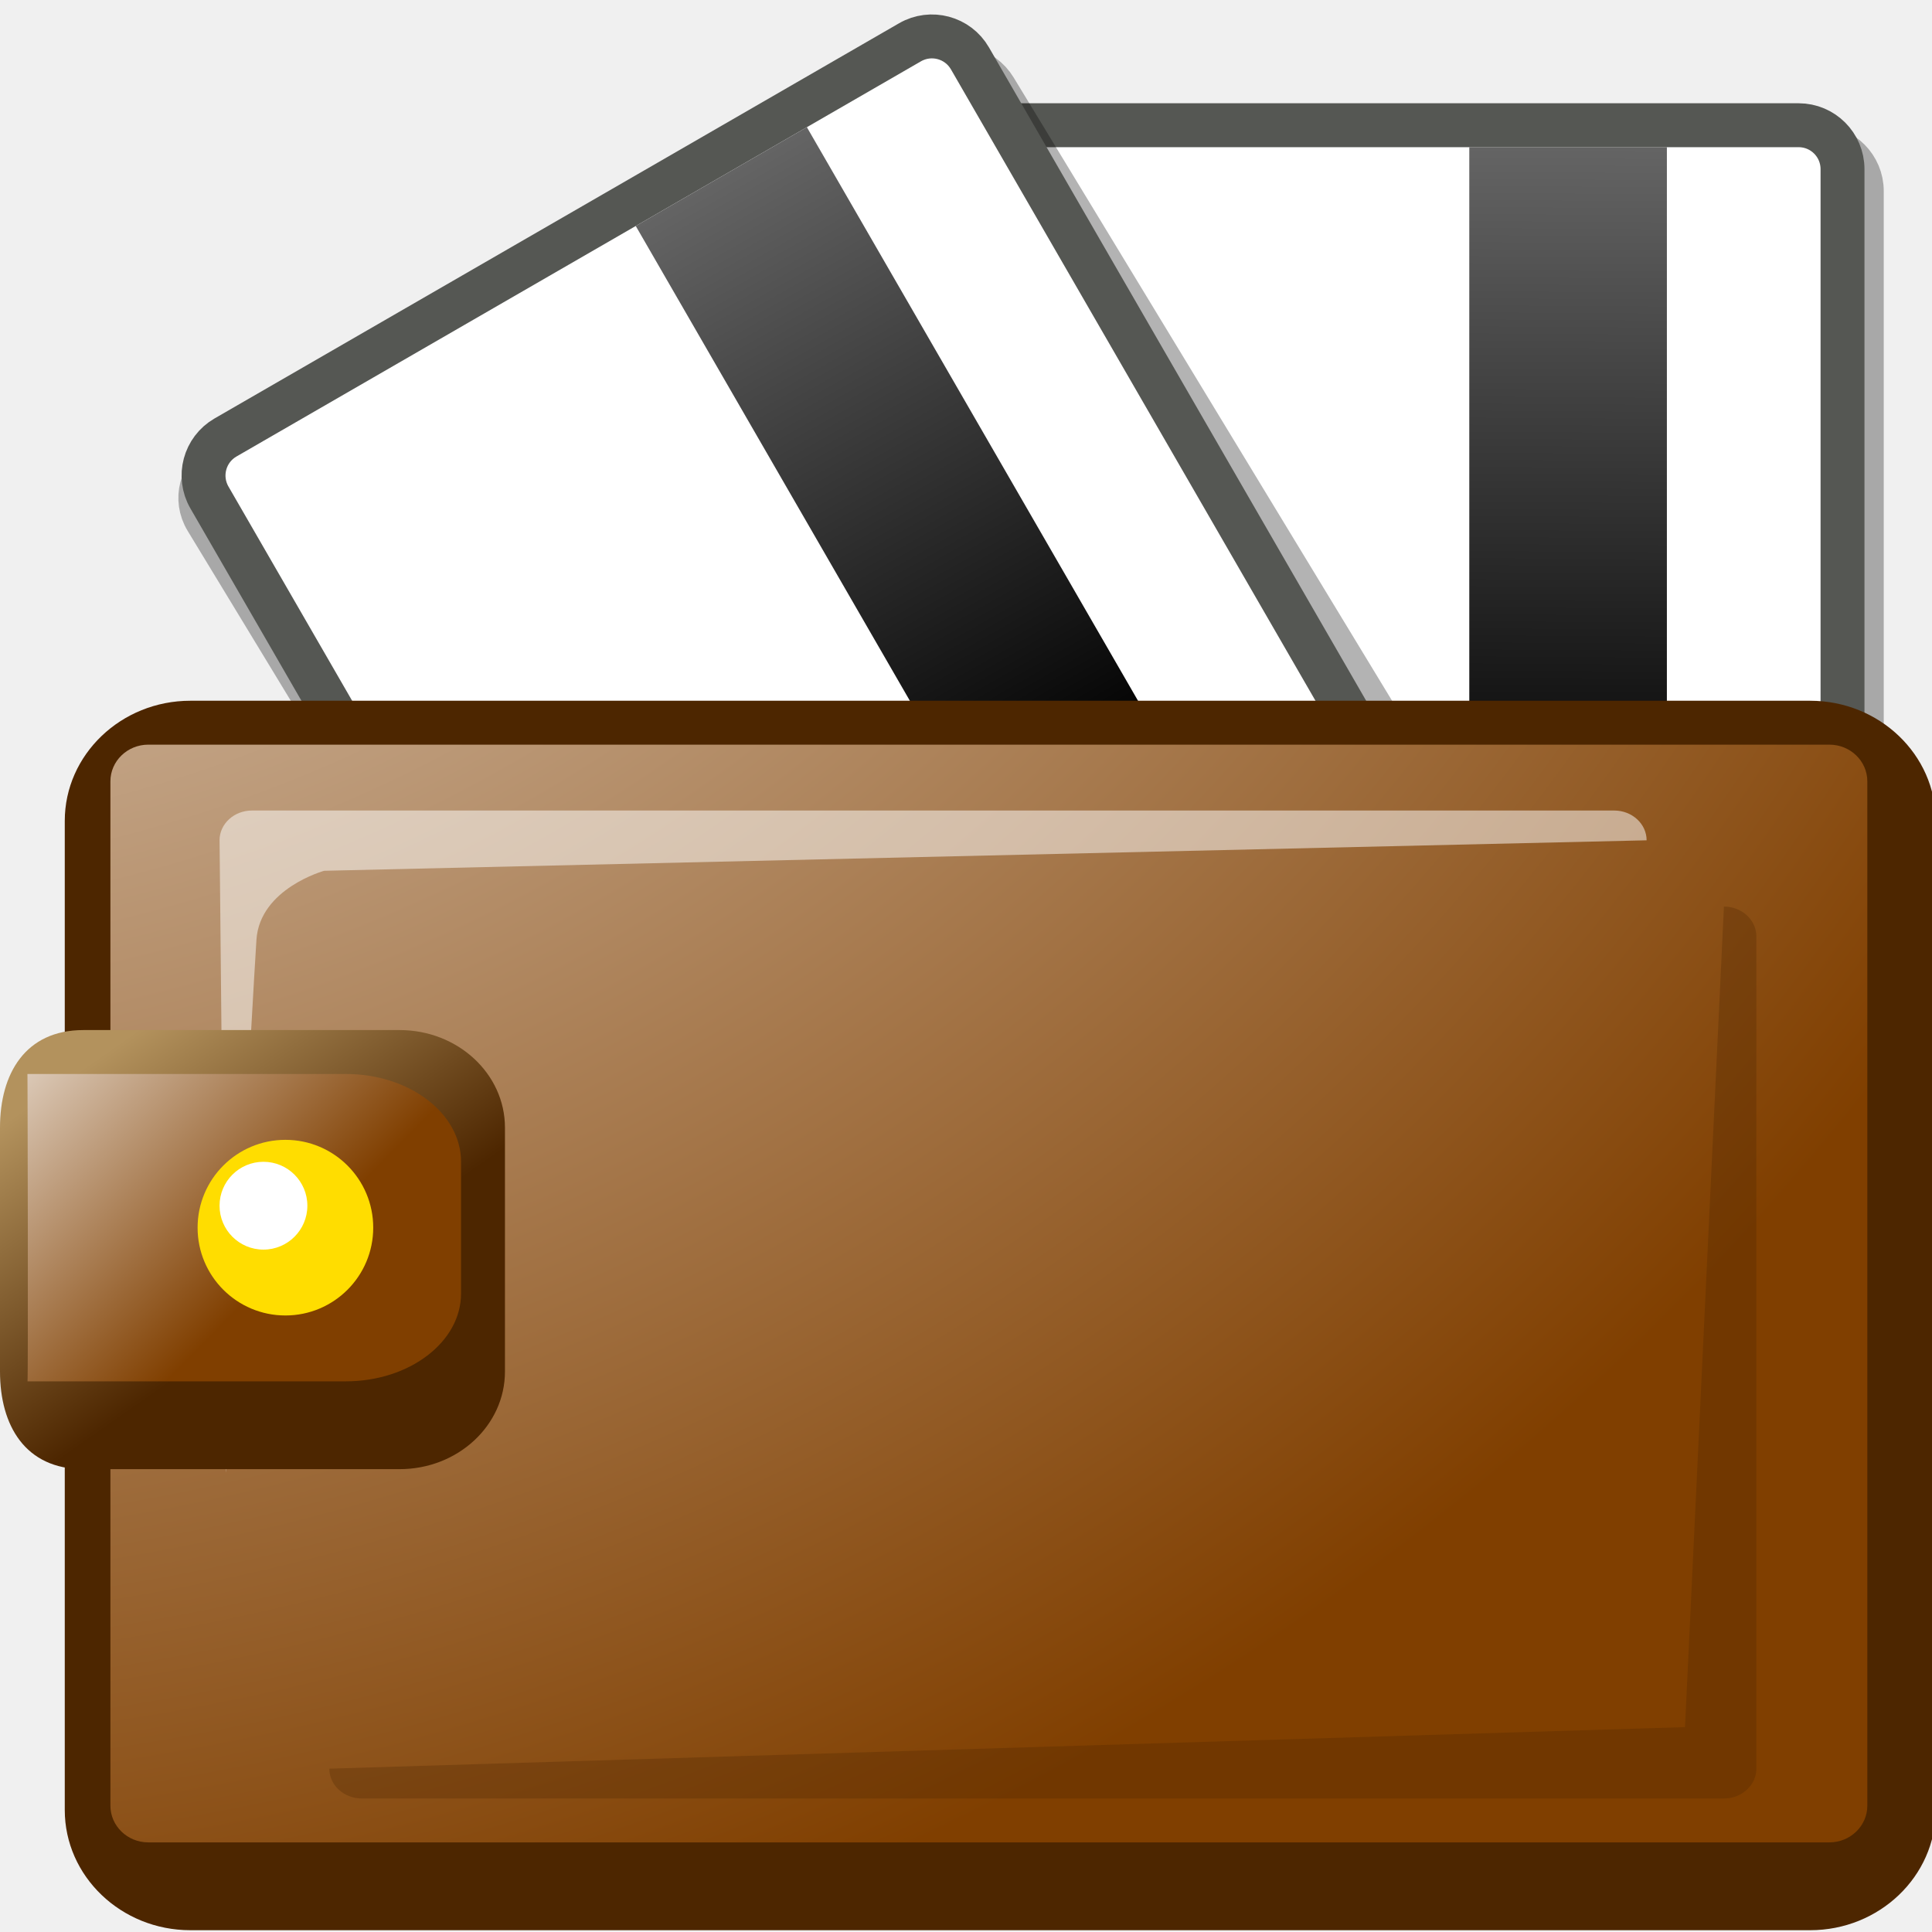
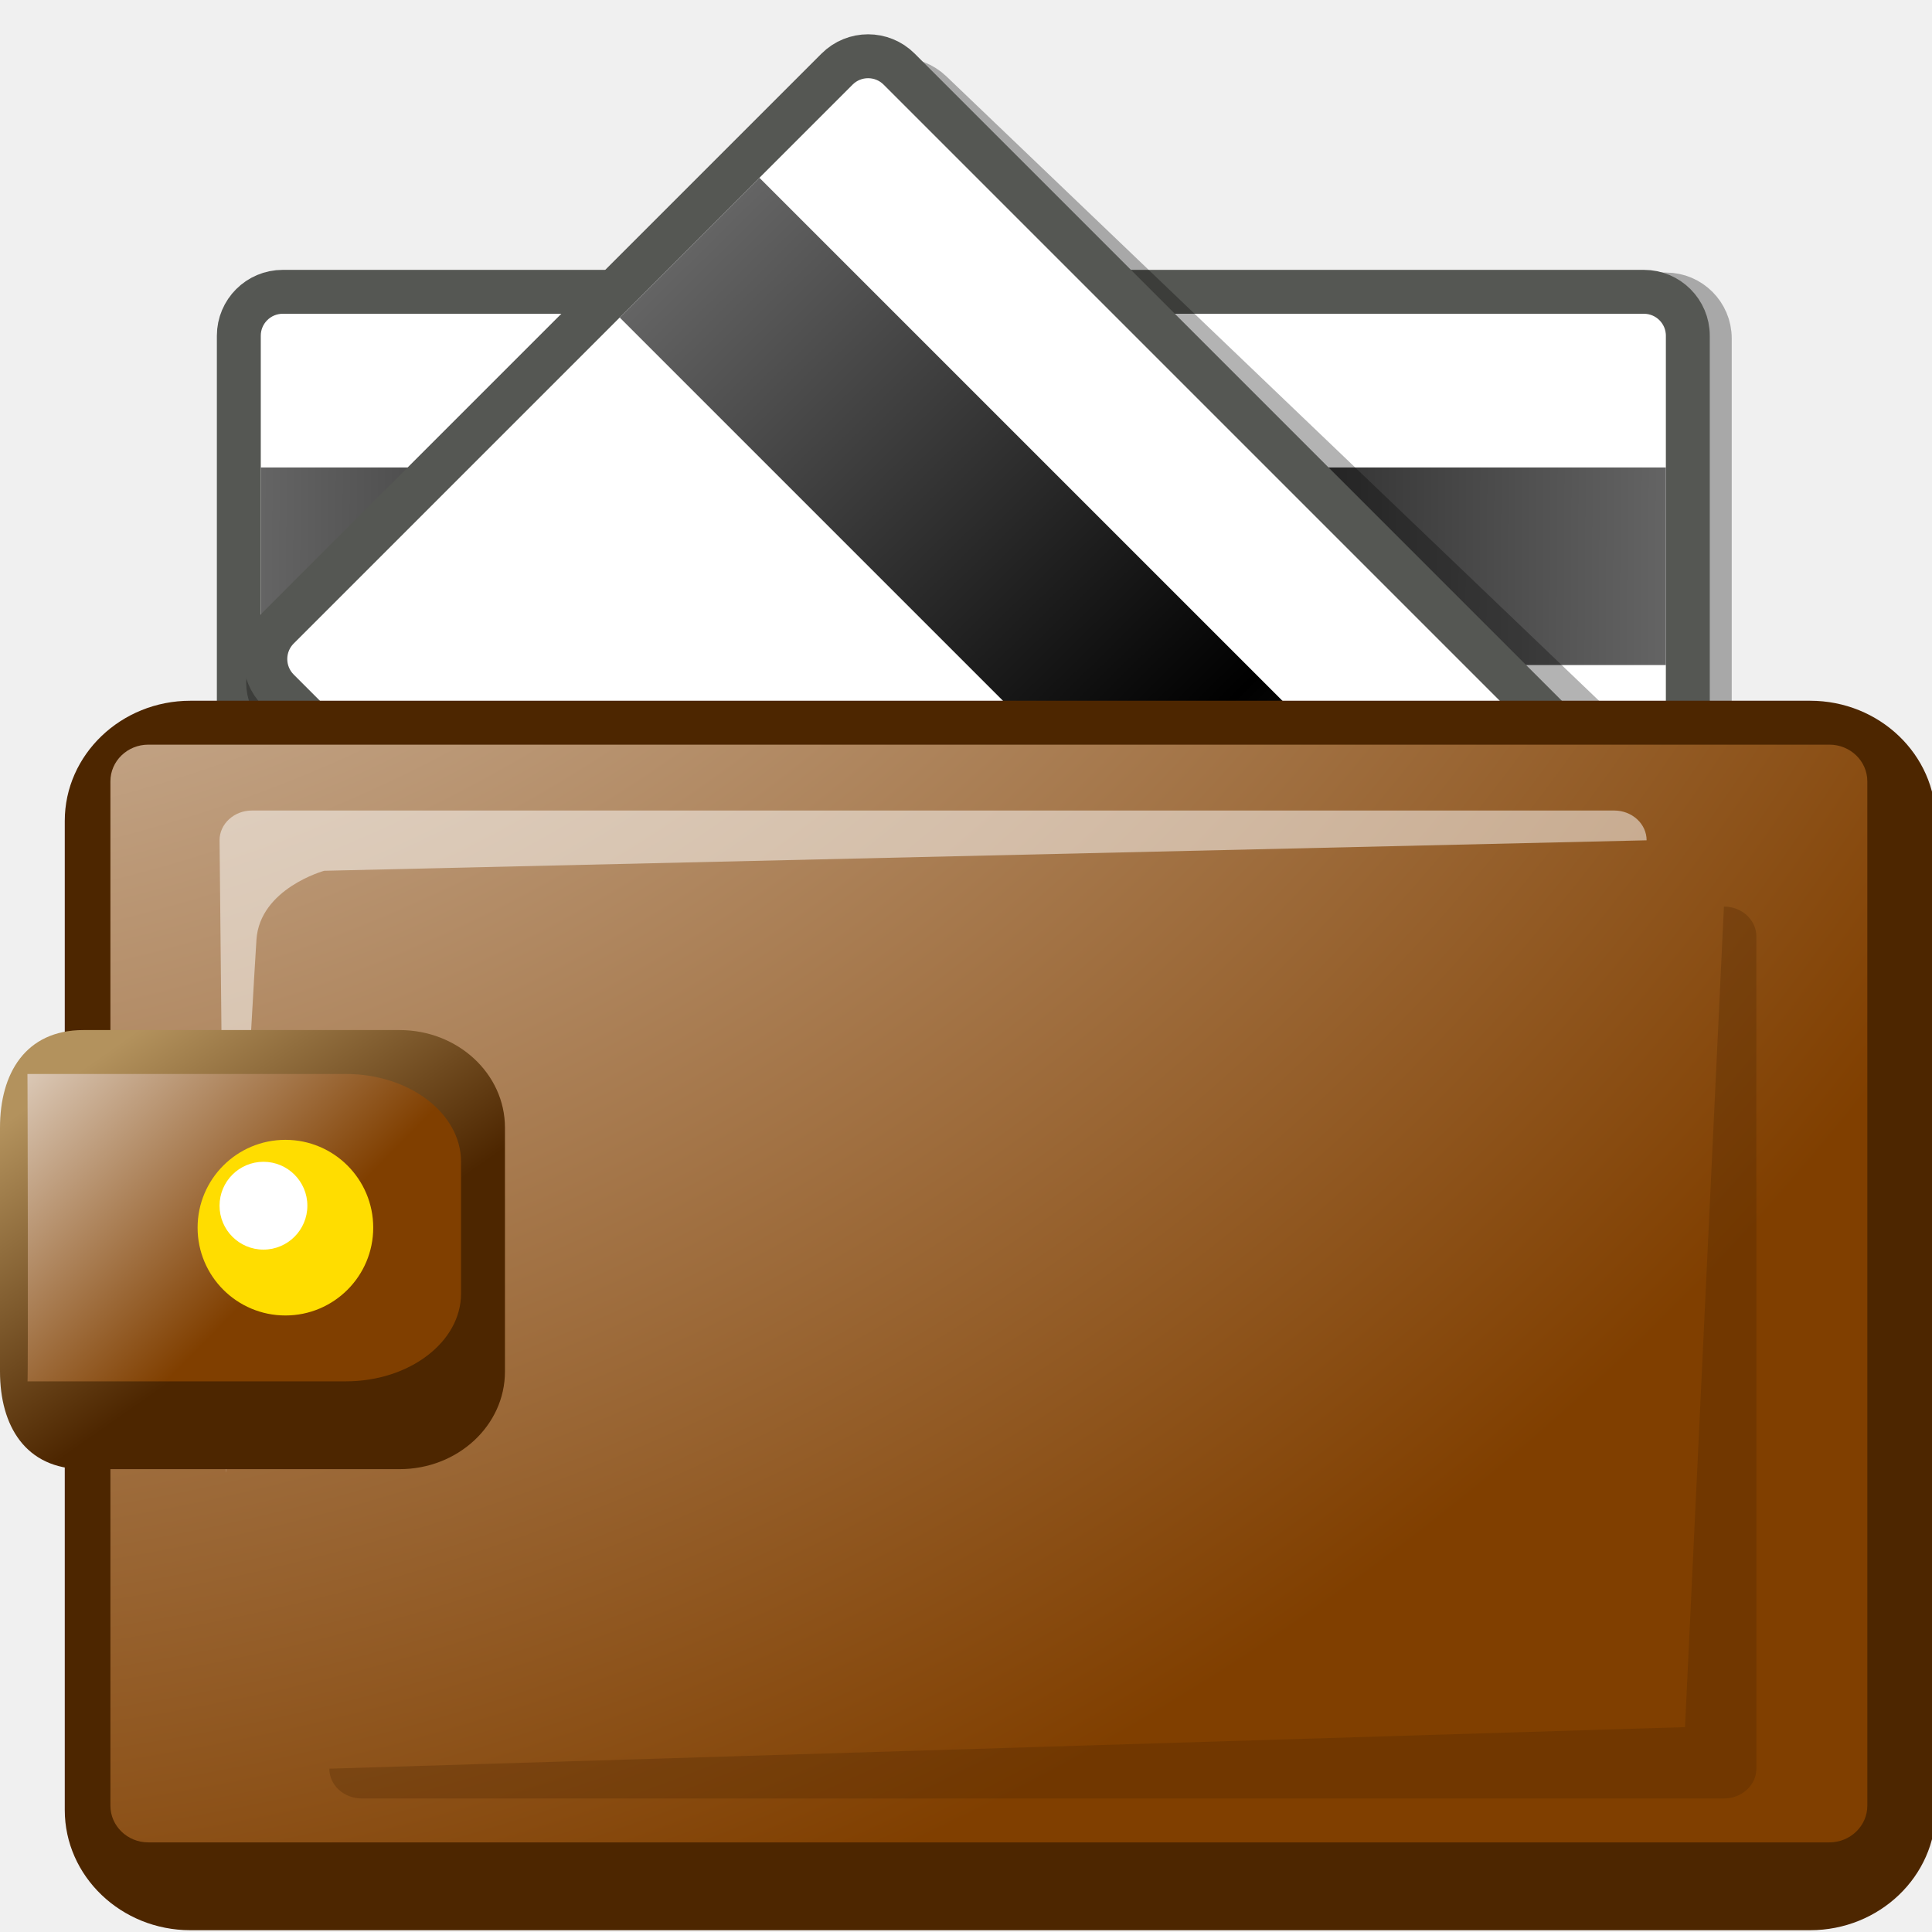
<svg xmlns="http://www.w3.org/2000/svg" xmlns:xlink="http://www.w3.org/1999/xlink" width="88" height="88" viewBox="0 0 88 80.918" overflow="visible" enable-background="new 0 0 88 80.918" xml:space="preserve" id="svg1966" version="1.0">
  <defs id="defs2020">
    <linearGradient id="linearGradient16538">
      <stop style="stop-color:#646464;stop-opacity:1;" offset="0" id="stop16540" />
      <stop id="stop16546" offset="0.5" style="stop-color:black;stop-opacity:1;" />
      <stop style="stop-color:#646464;stop-opacity:1;" offset="1" id="stop16542" />
    </linearGradient>
    <linearGradient id="linearGradient3979">
      <stop id="stop3981" offset="0" style="stop-color:#000000;stop-opacity:1;" />
      <stop style="stop-color:black;stop-opacity:0.577;" offset="0.514" id="stop4874" />
      <stop id="stop3983" offset="1" style="stop-color:#000000;stop-opacity:0;" />
    </linearGradient>
    <linearGradient y2="65.652" x2="57.487" y1="-8.637" x1="-39" gradientUnits="userSpaceOnUse" id="XMLID_5_" gradientTransform="matrix(1.039286,0,0,1,-3.285736,-3.541)">
      <stop id="stop1984" style="stop-color:#4d2600;stop-opacity:1" offset="0" />
      <stop id="stop1986" style="stop-color:#4D2600" offset="1" />
    </linearGradient>
    <radialGradient gradientUnits="userSpaceOnUse" fy="0.918" fx="-13" r="116.4" cy="0.918" cx="-13" id="XMLID_6_">
      <stop id="stop1991" style="stop-color:#FFFFFF" offset="0" />
      <stop id="stop1993" style="stop-color:#803F00" offset="1" />
    </radialGradient>
    <linearGradient y2="57.161" x2="17.07" y1="45.681" x1="9.034" gradientUnits="userSpaceOnUse" id="XMLID_7_" gradientTransform="translate(-1,-3.541)">
      <stop id="stop2002" style="stop-color:#B3925D" offset="0" />
      <stop id="stop2004" style="stop-color:#4D2600" offset="1" />
    </linearGradient>
    <linearGradient y2="54.365" x2="17.024" y1="40.277" x1="2.736" gradientUnits="userSpaceOnUse" id="XMLID_8_" gradientTransform="translate(-1,-3.541)">
      <stop id="stop2009" style="stop-color:#FFFFFF" offset="0" />
      <stop id="stop2011" style="stop-color:#803F00" offset="1" />
    </linearGradient>
    <radialGradient xlink:href="#XMLID_6_" id="radialGradient2066" gradientUnits="userSpaceOnUse" cx="-7.431" cy="-20.74" fx="-7.431" fy="-20.74" r="116.4" gradientTransform="matrix(1.039286,0,0,1,-3.285736,-3.541)" />
    <radialGradient xlink:href="#linearGradient3979" id="radialGradient3987" cx="66.049" cy="123.051" fx="66.049" fy="123.051" r="63.912" gradientTransform="matrix(1.019677,0,0,0.171831,-1.349216,94.56514)" gradientUnits="userSpaceOnUse" />
    <linearGradient xlink:href="#linearGradient16538" id="linearGradient20441" gradientUnits="userSpaceOnUse" gradientTransform="matrix(1,0,0,1.125,0.58571,-62.17536)" x1="13.764" y1="17.394" x2="77.729" y2="17.86" />
-     <linearGradient xlink:href="#linearGradient16538" id="linearGradient22300" gradientUnits="userSpaceOnUse" gradientTransform="matrix(1,0,0,1.125,-30.51888,-147.0639)" x1="13.764" y1="17.394" x2="77.729" y2="17.86" />
    <linearGradient xlink:href="#linearGradient16538" id="linearGradient22367" gradientUnits="userSpaceOnUse" gradientTransform="matrix(0.999999,0,0,1.124999,-13.6624,-57.65102)" x1="13.764" y1="17.394" x2="77.729" y2="17.86" />
+     <linearGradient xlink:href="#linearGradient16538" id="linearGradient22389" gradientUnits="userSpaceOnUse" gradientTransform="matrix(1,0,0,1.125,-1.851,-7.8408)" x1="13.764" y1="17.394" x2="77.729" y2="17.86" />
+     <linearGradient xlink:href="#linearGradient16538" id="linearGradient22404" gradientUnits="userSpaceOnUse" gradientTransform="matrix(1,0,0,1.125,-1.851,-7.8408)" x1="13.764" y1="17.394" x2="77.729" y2="17.86" />
  </defs>
-   <g id="g22304" transform="translate(-55.54776,19.9524)">
-     <rect transform="matrix(-9.046981e-8,1,-1,-8.662281e-8,0,0)" ry="2" rx="2" y="-140.35" x="-16.79" height="40.879" width="66" id="rect21366" style="opacity:0.3;fill:#555753;fill-opacity:1;fill-rule:nonzero;stroke:black;stroke-width:2;stroke-linecap:round;stroke-linejoin:round;stroke-miterlimit:10;stroke-dasharray:none;stroke-opacity:1" />
-     <rect transform="matrix(-8.852539e-8,1,-1,-8.852539e-8,0,0)" ry="2" rx="2" y="-139.472" x="-17.79" height="40" width="66" id="rect21368" style="fill:white;fill-opacity:1;fill-rule:nonzero;stroke:#555753;stroke-width:2;stroke-linecap:round;stroke-linejoin:round;stroke-miterlimit:10;stroke-dasharray:none;stroke-opacity:1" />
-     <rect transform="matrix(-8.852539e-8,1,-1,-8.852539e-8,0,0)" y="-131.472" x="-16.79" height="9" width="64" id="rect21370" style="fill:url(#linearGradient22300);fill-opacity:1;fill-rule:nonzero;stroke:none;stroke-width:2;stroke-linecap:round;stroke-linejoin:round;stroke-miterlimit:10;stroke-dasharray:none;stroke-opacity:1" />
-     <flowRoot transform="matrix(-2.666075e-8,0.301165,-0.301165,-2.666075e-8,85.13501,-6.48501)" style="font-size:9.961px;text-align:center;text-anchor:middle" id="flowRoot21372" xml:space="preserve">
+   <g id="g22393" transform="translate(0,10)">
+     <rect ry="2" rx="2" y="-0.127" x="11.878" height="40.879" width="66" id="rect21366" style="opacity:0.3;fill:#555753;fill-opacity:1;fill-rule:nonzero;stroke:black;stroke-width:2;stroke-linecap:round;stroke-linejoin:round;stroke-miterlimit:10;stroke-dasharray:none;stroke-opacity:1" />
+     <rect ry="2" rx="2" y="-0.249" x="10.878" height="40" width="66" id="rect21368" style="fill:white;fill-opacity:1;fill-rule:nonzero;stroke:#555753;stroke-width:2;stroke-linecap:round;stroke-linejoin:round;stroke-miterlimit:10;stroke-dasharray:none;stroke-opacity:1" />
+     <rect y="7.751" x="11.878" height="9" width="64" id="rect21370" style="fill:url(#linearGradient22404);fill-opacity:1;fill-rule:nonzero;stroke:none;stroke-width:2;stroke-linecap:round;stroke-linejoin:round;stroke-miterlimit:10;stroke-dasharray:none;stroke-opacity:1" />
+     <flowRoot transform="matrix(0.301165,2.666075e-8,-2.666075e-8,0.301165,22.18287,54.08809)" style="font-size:9.961px;text-align:center;text-anchor:middle" id="flowRoot21372" xml:space="preserve">
      <flowRegion id="flowRegion21374">
        <rect style="font-size:9.961px;text-align:center;text-anchor:middle" y="-107.568" x="-10.229" height="57.547" width="158.52" id="rect21376" />
      </flowRegion>
      <flowPara id="flowPara21378">Nuno Marco Fernandes Pinheiro </flowPara>
      <flowPara id="flowPara21380" />
      <flowPara id="flowPara21382">OxyCard - 2006</flowPara>
    </flowRoot>
  </g>
-   <g id="g22371" transform="matrix(0.866026,-0.5,0.5,0.866026,0.294685,23.22447)">
+   <g id="g22371" transform="matrix(0.707108,-0.707107,0.707107,0.707108,4.804036,34.25018)">
    <rect transform="matrix(2.208084e-2,0.999756,-0.999768,-2.153446e-2,0,0)" ry="1.999" rx="1.999" y="-50.321" x="-0.286" height="40.917" width="65.834" id="rect21344" style="opacity:0.3;fill:#555753;fill-opacity:1;fill-rule:nonzero;stroke:black;stroke-width:2.001;stroke-linecap:round;stroke-linejoin:round;stroke-miterlimit:10;stroke-dasharray:none;stroke-opacity:1" />
    <rect transform="matrix(-1.366025e-6,1,-1,-1.366025e-6,0,0)" ry="2" rx="2" y="-50.059" x="-0.934" height="40" width="66" id="rect21346" style="fill:white;fill-opacity:1;fill-rule:nonzero;stroke:#555753;stroke-width:2;stroke-linecap:round;stroke-linejoin:round;stroke-miterlimit:10;stroke-dasharray:none;stroke-opacity:1" />
    <rect transform="matrix(-1.366025e-6,1,-1,-1.366025e-6,0,0)" y="-42.059" x="0.066" height="9" width="64" id="rect21348" style="fill:url(#linearGradient22367);fill-opacity:1;fill-rule:nonzero;stroke:none;stroke-width:2;stroke-linecap:round;stroke-linejoin:round;stroke-miterlimit:10;stroke-dasharray:none;stroke-opacity:1" />
    <flowRoot transform="matrix(-2.2345e-7,0.351294,-0.301164,-2.606441e-7,-3.277838,3.666453)" style="font-size:9.961px;font-weight:bold;text-align:center;text-anchor:middle" id="flowRoot21350" xml:space="preserve">
      <flowRegion id="flowRegion21352">
        <rect style="font-size:9.961px;font-weight:bold;text-align:center;text-anchor:middle" y="-107.568" x="-10.229" height="57.547" width="158.52" id="rect21354" />
      </flowRegion>
      <flowPara id="flowPara21356">Nuno Marco Fernandes Pinheiro </flowPara>
      <flowPara id="flowPara21358" />
      <flowPara id="flowPara21360">OxyCard - 2006</flowPara>
    </flowRoot>
  </g>
  <path style="fill:url(#XMLID_5_)" id="path1988" d="M 8.67,28.377 C 5.517,28.377 2.95,30.833 2.95,33.852 L 2.95,78.901 C 2.95,81.921 5.517,84.377 8.67,84.377 L 82.45,84.377 C 85.605,84.377 88.171,81.921 88.171,78.901 L 88.171,33.852 C 88.171,30.833 85.605,28.377 82.45,28.377 L 8.67,28.377 z " />
  <path style="fill:url(#radialGradient2066)" id="path1995" d="M 6.754,30.377 C 5.802,30.377 5.029,31.127 5.029,32.047 L 5.029,78.706 C 5.029,79.627 5.802,80.377 6.754,80.377 L 83.328,80.377 C 84.279,80.377 85.054,79.627 85.054,78.706 L 85.054,32.047 C 85.054,31.126 84.28,30.377 83.328,30.377 L 6.754,30.377 L 6.754,30.377 z " />
  <path style="opacity:0.3;fill:#4d2600;fill-opacity:1" id="path1997" d="M 80,77.02 C 80,77.77 79.338,78.377 78.522,78.377 L 16.478,78.377 C 15.662,78.377 15,77.77 15,77.02 L 76.75,75.127 L 78.522,37.752 C 79.337,37.752 80,38.36 80,39.109 L 80,77.02 z " />
  <path style="opacity:0.506;fill:white" id="path1999" d="M 10,34.734 C 10,33.984 10.662,33.377 11.478,33.377 L 73.523,33.377 C 74.338,33.377 75.001,33.984 75.001,34.734 L 14.766,36.122 C 14.766,36.122 11.838,36.928 11.681,39.259 C 11.517,41.691 10.286,64.26 10.286,63.51 L 10.001,34.734 L 10,34.734 z " />
  <path style="fill:url(#XMLID_7_)" id="path2006" d="M 23,58.932 C 23,61.387 20.851,63.377 18.2,63.377 L 3.8,63.377 C 1.149,63.377 0,61.387 0,58.932 L 0,47.82 C 0,45.366 1.149,43.377 3.8,43.377 L 18.2,43.377 C 20.851,43.377 23,45.367 23,47.82 L 23,58.932 z " />
  <path style="fill:url(#XMLID_8_)" id="path2013" d="M 21,55.377 C 21,57.586 18.649,59.377 15.75,59.377 L 1.25,59.377 C 1.291,59.698 1.257,45.361 1.25,45.377 L 15.75,45.377 C 18.649,45.377 21,47.168 21,49.377 L 21,55.377 z " />
  <circle style="fill:#fd0" id="circle2015" r="4" cy="48.918" cx="14" transform="translate(-1,3.459)" />
  <circle style="fill:white;fill-opacity:1" id="circle2017" r="2" cy="47.918" cx="13" transform="translate(-1,3.459)" />
</svg>
